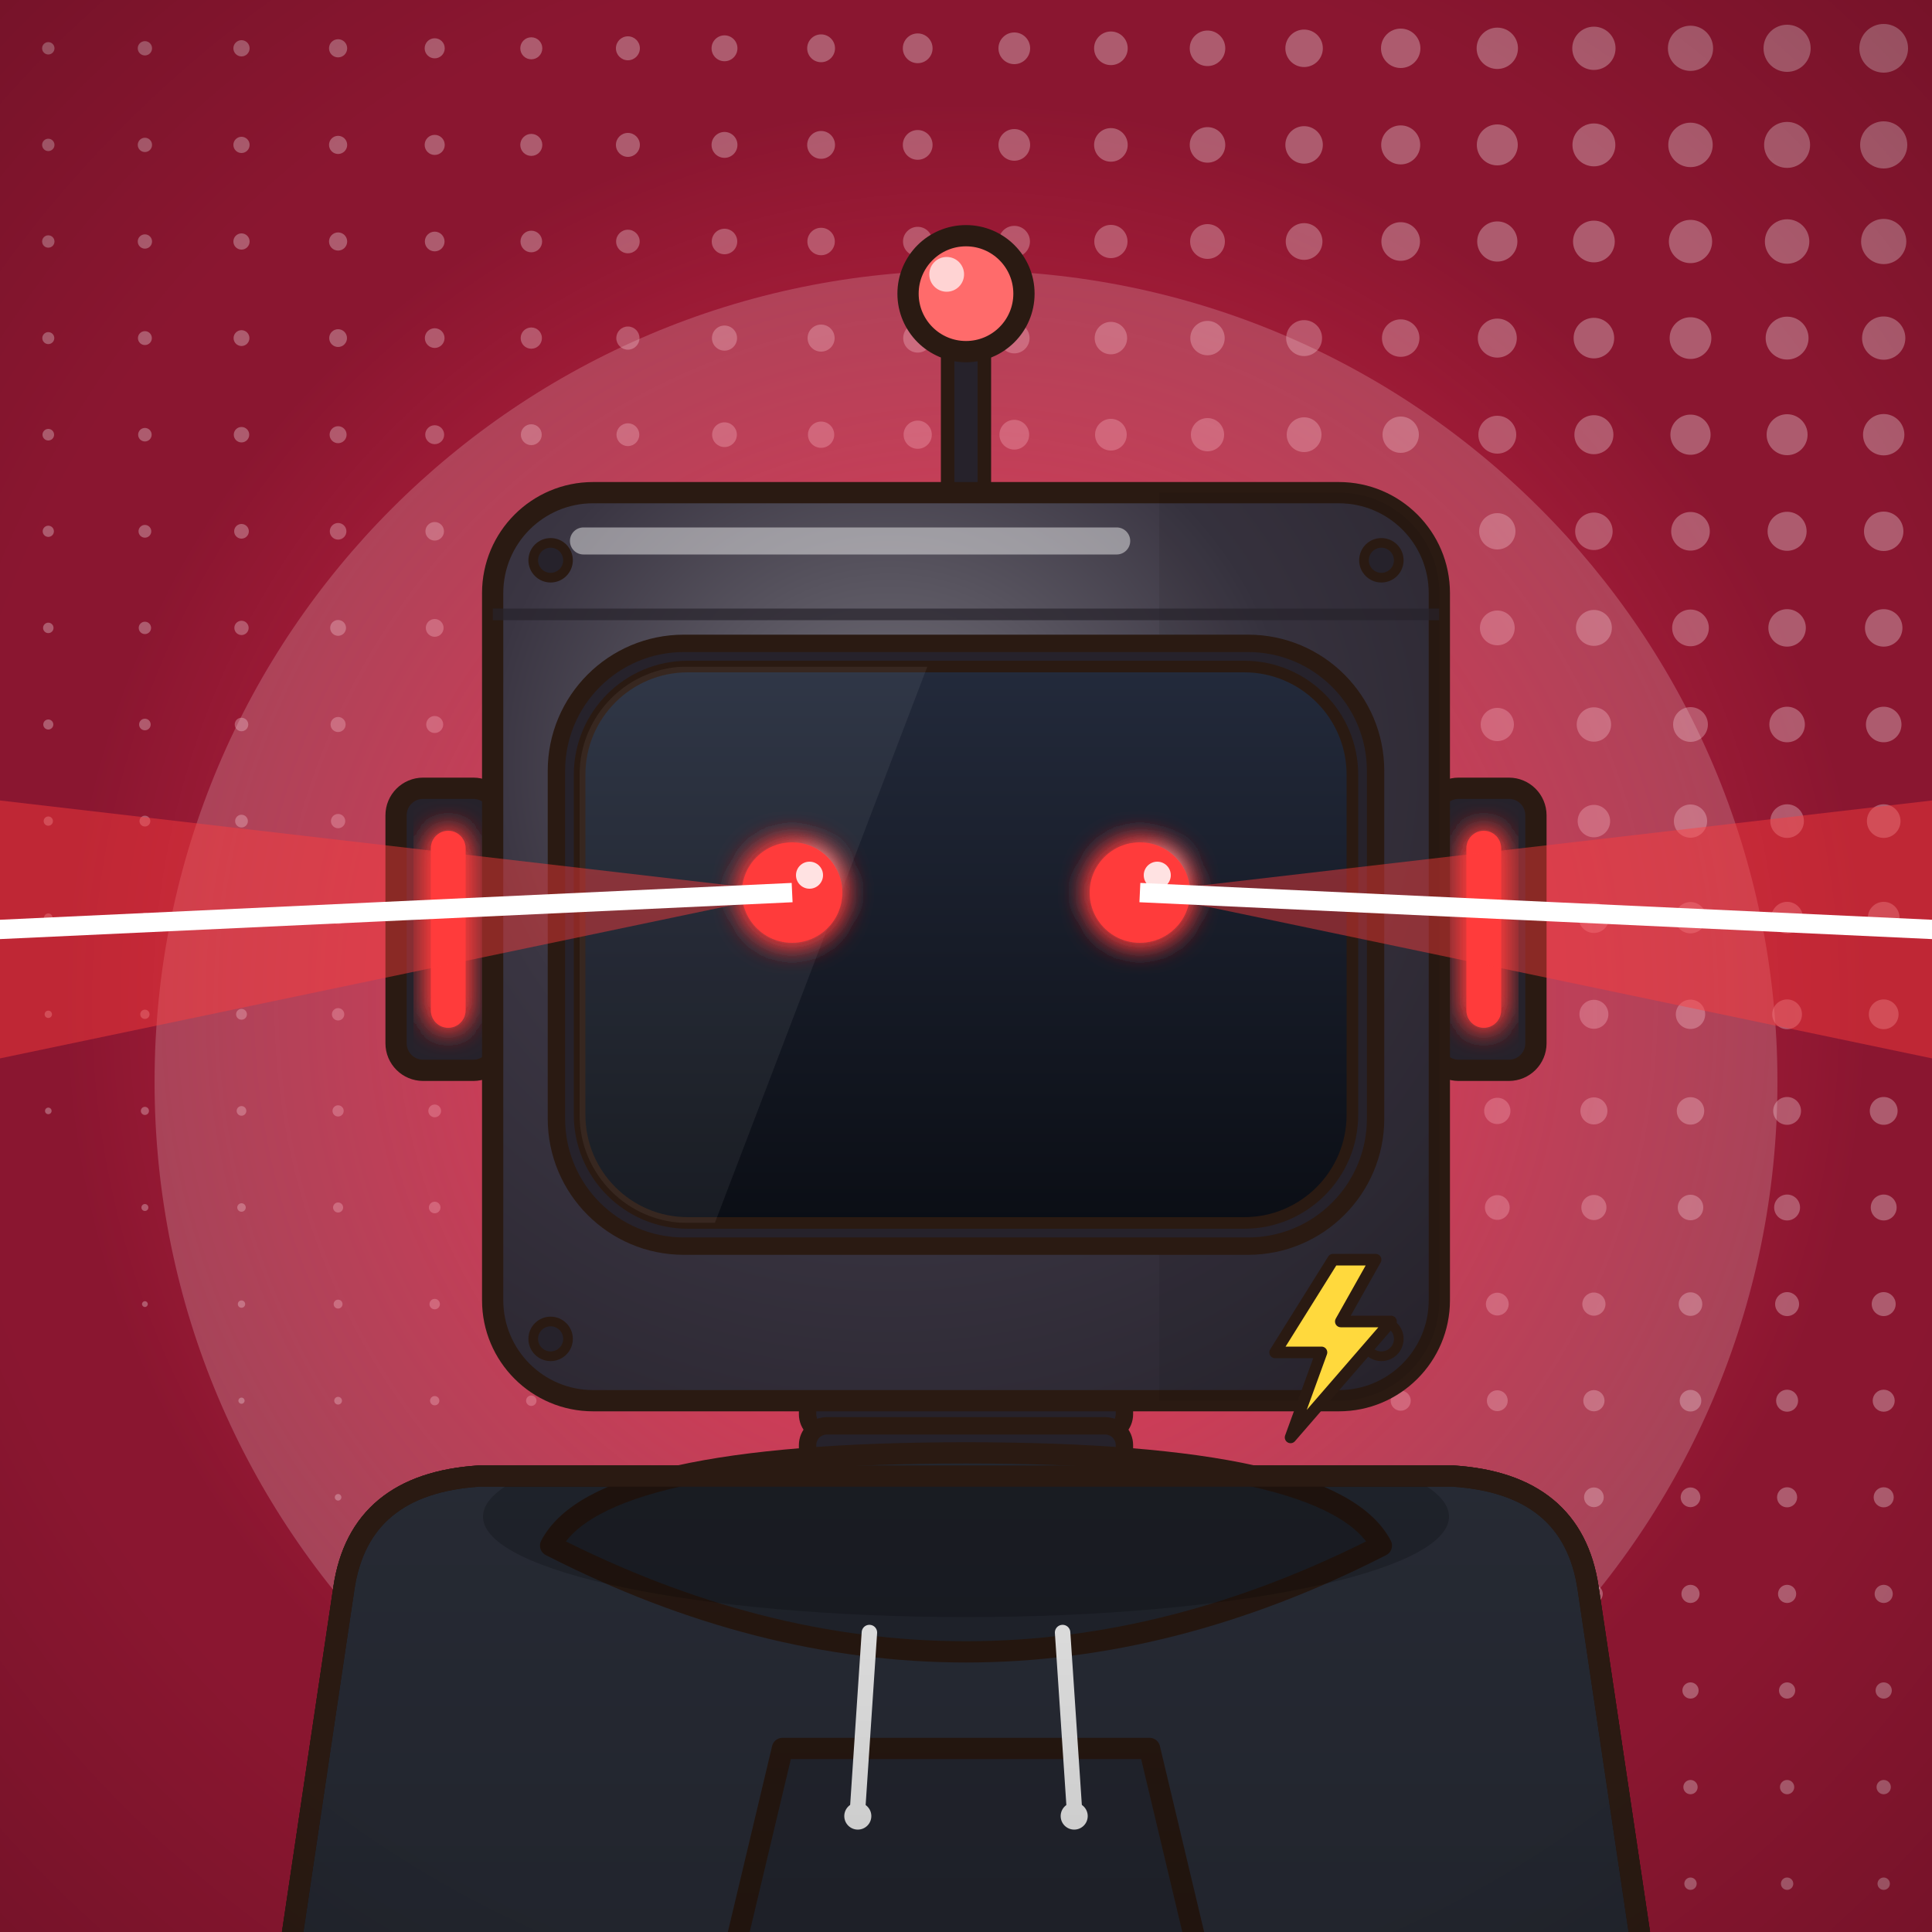
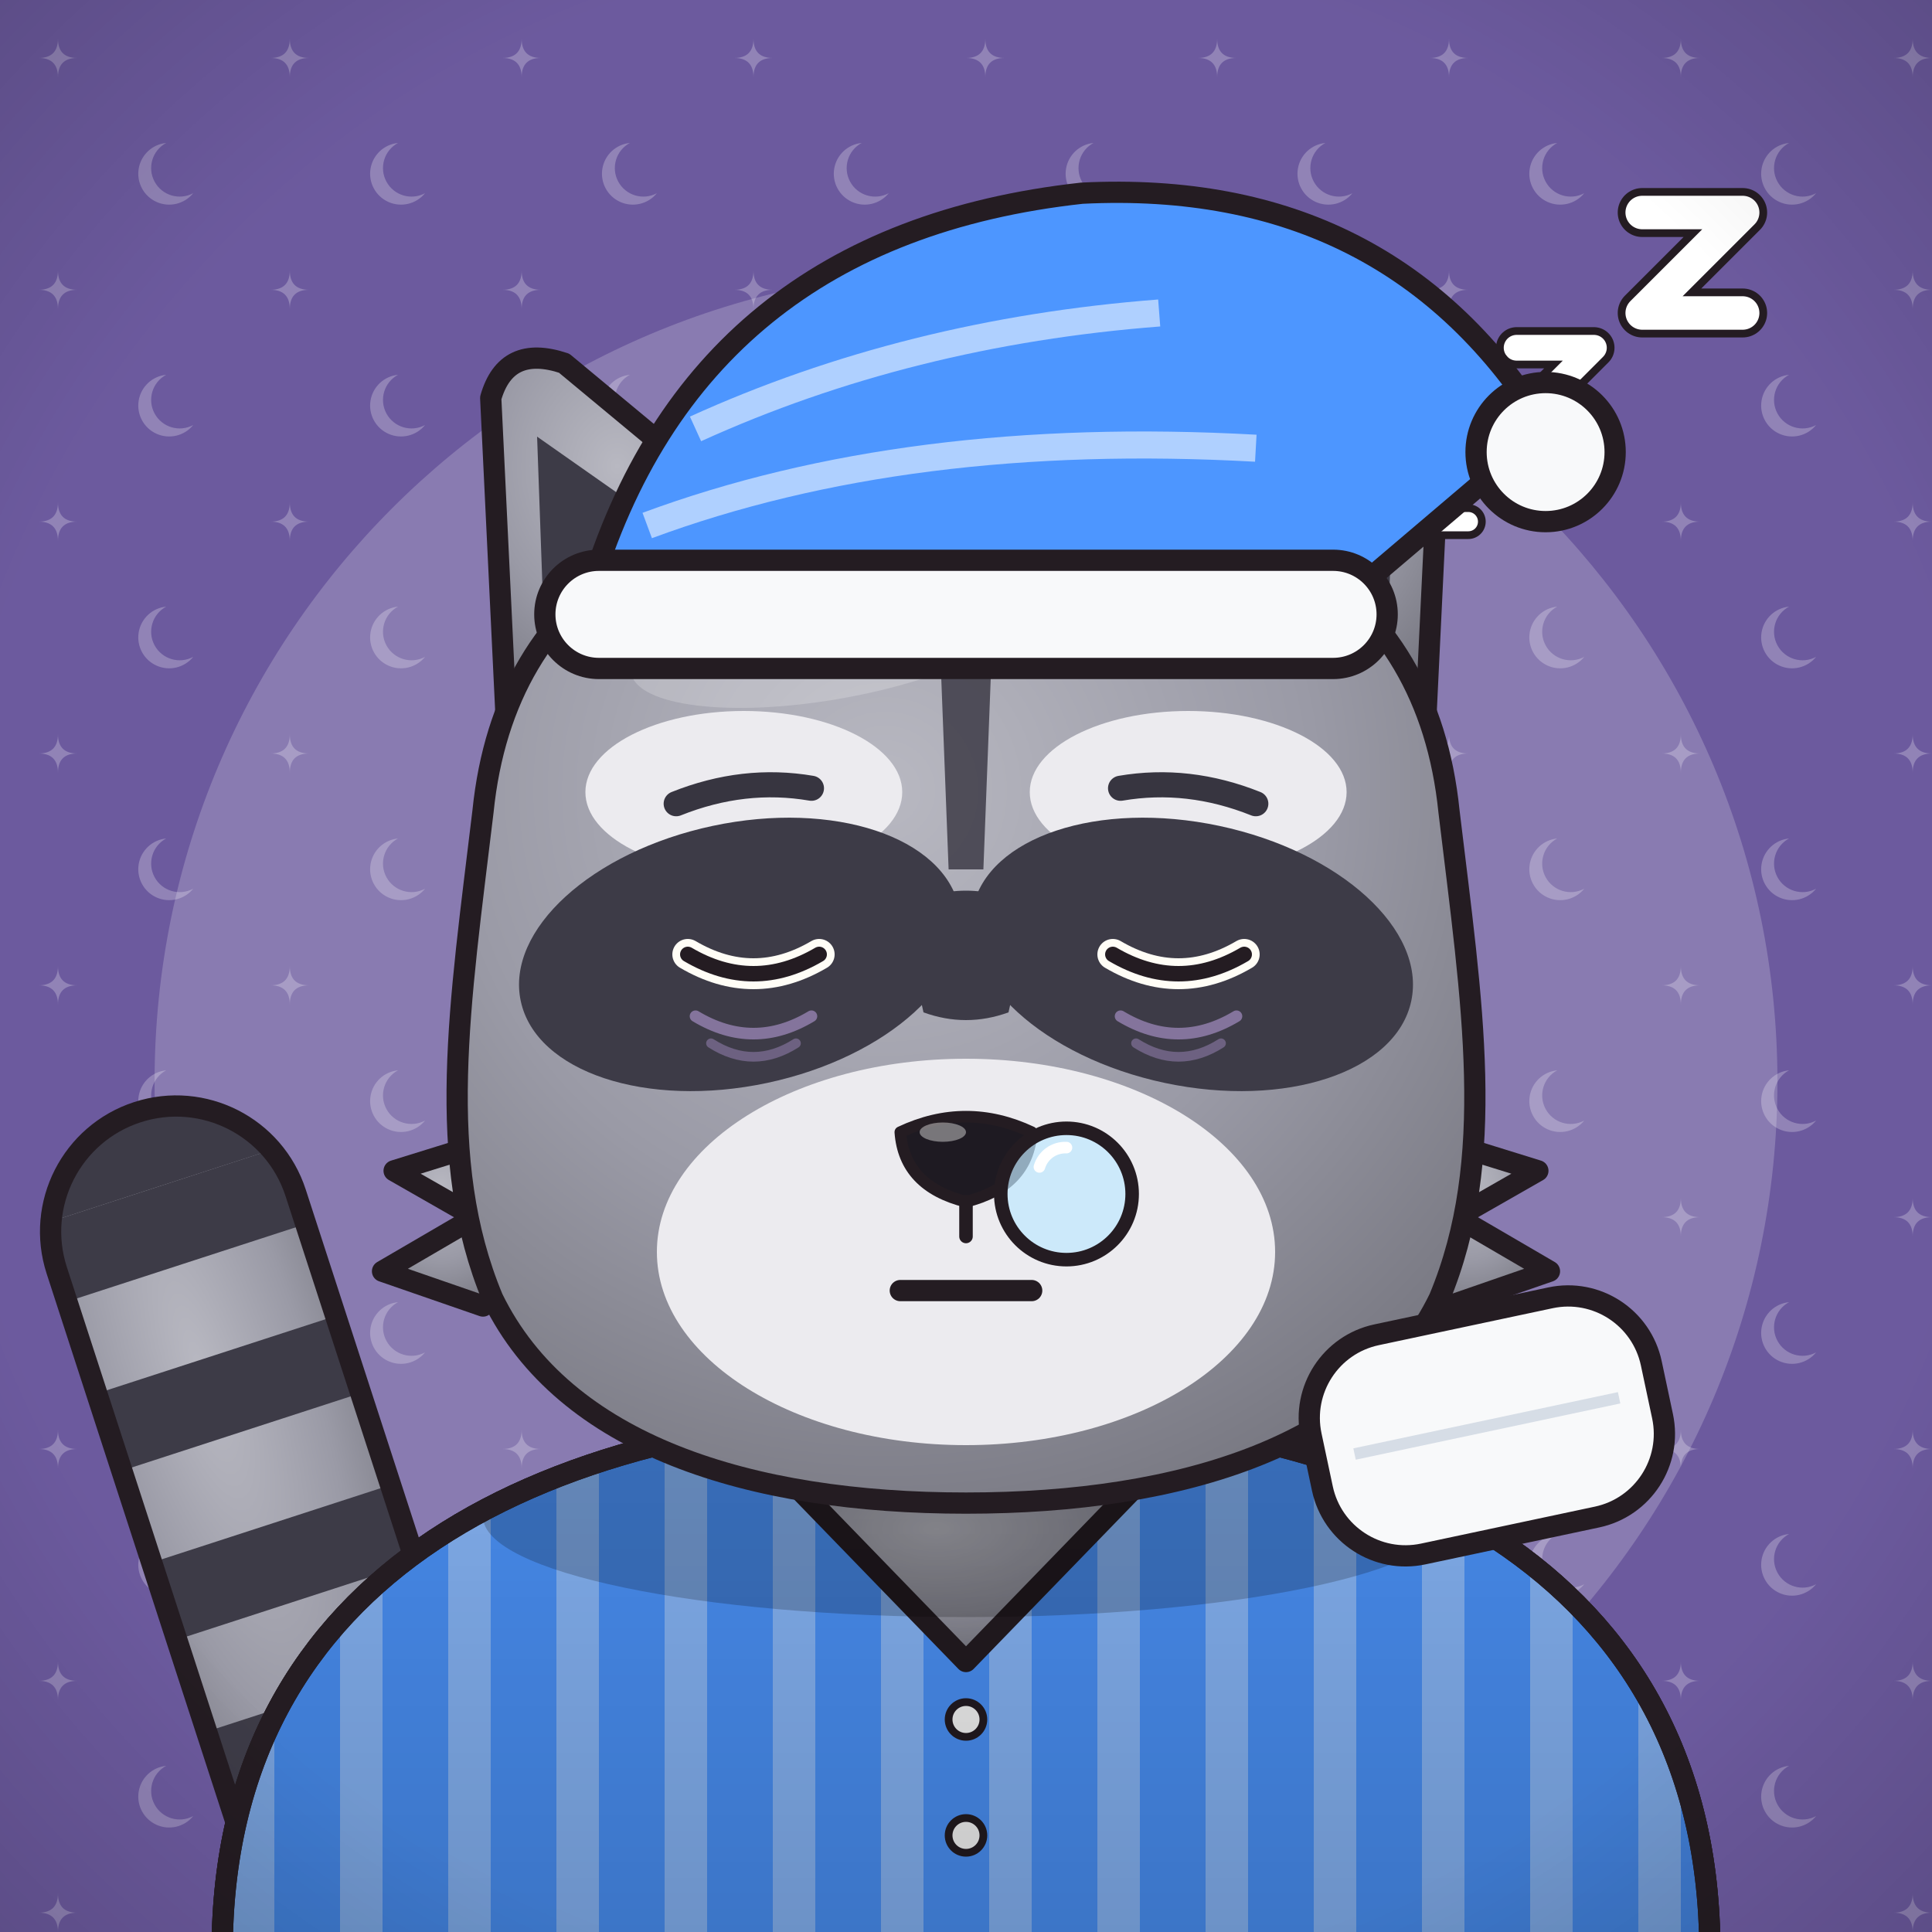
<svg xmlns="http://www.w3.org/2000/svg" viewBox="0 0 1000 1000" width="1000" height="1000">
  <defs>
    <clipPath id="bodyclip">
-       <path d="M150 1010 L178 822 Q186 768 248 764 L752 764 Q814 768 822 822 L850 1010 Z" />
+       <path d="M115 1010 C115 815 280 730 500 730 C720 730 885 815 885 1010 Z" />
    </clipPath>
    <radialGradient id="fs" cx=".42" cy=".3" r=".85">
-       <stop offset="0" stop-color="#75727b" />
-       <stop offset=".5" stop-color="#3a3542" />
-       <stop offset="1" stop-color="#2a2630" />
+       <stop offset="0" stop-color="#b8b8c1" />
+       <stop offset=".5" stop-color="#9a9aa6" />
+       <stop offset="1" stop-color="#6f6f78" />
    </radialGradient>
-     <filter id="led" x="-50%" y="-50%" width="200%" height="200%">
-       <feGaussianBlur stdDeviation="7" result="b" />
-       <feMerge>
-         <feMergeNode in="b" />
-         <feMergeNode in="b" />
-         <feMergeNode in="SourceGraphic" />
-       </feMerge>
-     </filter>
-     <linearGradient id="visor" x1="0" y1="0" x2="0" y2="1">
-       <stop offset="0" stop-color="#232a3b" />
-       <stop offset="1" stop-color="#0b0e15" />
-     </linearGradient>
-     <clipPath id="visorclip">
-       <rect x="300" y="345" width="400" height="288" rx="56" />
-     </clipPath>
-     <clipPath id="headclip">
-       <rect x="255" y="255" width="490" height="470" rx="52" />
-     </clipPath>
    <linearGradient id="bodyshade" x1="0" y1="0" x2="0" y2="1">
      <stop offset=".55" stop-color="#000" stop-opacity="0" />
      <stop offset="1" stop-color="#000" stop-opacity=".22" />
    </linearGradient>
+     <clipPath id="eye0">
+       <ellipse cx="390" cy="492" rx="37" ry="33" />
+     </clipPath>
+     <clipPath id="eye1">
+       <ellipse cx="610" cy="492" rx="37" ry="33" />
+     </clipPath>
+     <clipPath id="tailclip">
+       <rect x="105" y="560" width="130" height="460" rx="65" />
+     </clipPath>
+     <pattern id="pat" width="120" height="120" patternUnits="userSpaceOnUse">
+       <path d="M30 20 Q30 30 40 30 Q30 30 30 40 Q30 30 20 30 Q30 30 30 20 Z" fill="#fff" />
+       <path d="M86 74 a16 16 0 1 0 14 26 a12 12 0 1 1 -14 -26 Z" fill="#fff" />
+     </pattern>
    <radialGradient id="vig" r=".75">
      <stop offset=".7" stop-color="#000" stop-opacity="0" />
      <stop offset="1" stop-color="#000" stop-opacity=".18" />
    </radialGradient>
  </defs>
-   <rect width="1000" height="1000" fill="#8a1630" />
-   <circle cx="25" cy="25" r="3.2" fill="#fff" opacity=".3" />
-   <circle cx="75" cy="25" r="3.7" fill="#fff" opacity=".3" />
-   <circle cx="125" cy="25" r="4.2" fill="#fff" opacity=".3" />
-   <circle cx="175" cy="25" r="4.7" fill="#fff" opacity=".3" />
-   <circle cx="225" cy="25" r="5.2" fill="#fff" opacity=".3" />
-   <circle cx="275" cy="25" r="5.7" fill="#fff" opacity=".3" />
-   <circle cx="325" cy="25" r="6.2" fill="#fff" opacity=".3" />
-   <circle cx="375" cy="25" r="6.7" fill="#fff" opacity=".3" />
-   <circle cx="425" cy="25" r="7.2" fill="#fff" opacity=".3" />
-   <circle cx="475" cy="25" r="7.7" fill="#fff" opacity=".3" />
-   <circle cx="525" cy="25" r="8.2" fill="#fff" opacity=".3" />
-   <circle cx="575" cy="25" r="8.7" fill="#fff" opacity=".3" />
-   <circle cx="625" cy="25" r="9.2" fill="#fff" opacity=".3" />
-   <circle cx="675" cy="25" r="9.7" fill="#fff" opacity=".3" />
-   <circle cx="725" cy="25" r="10.2" fill="#fff" opacity=".3" />
-   <circle cx="775" cy="25" r="10.7" fill="#fff" opacity=".3" />
-   <circle cx="825" cy="25" r="11.2" fill="#fff" opacity=".3" />
-   <circle cx="875" cy="25" r="11.7" fill="#fff" opacity=".3" />
-   <circle cx="925" cy="25" r="12.2" fill="#fff" opacity=".3" />
-   <circle cx="975" cy="25" r="12.6" fill="#fff" opacity=".3" />
-   <circle cx="25" cy="75" r="3.2" fill="#fff" opacity=".3" />
-   <circle cx="75" cy="75" r="3.7" fill="#fff" opacity=".3" />
-   <circle cx="125" cy="75" r="4.2" fill="#fff" opacity=".3" />
-   <circle cx="175" cy="75" r="4.7" fill="#fff" opacity=".3" />
-   <circle cx="225" cy="75" r="5.2" fill="#fff" opacity=".3" />
-   <circle cx="275" cy="75" r="5.7" fill="#fff" opacity=".3" />
-   <circle cx="325" cy="75" r="6.2" fill="#fff" opacity=".3" />
-   <circle cx="375" cy="75" r="6.7" fill="#fff" opacity=".3" />
-   <circle cx="425" cy="75" r="7.2" fill="#fff" opacity=".3" />
-   <circle cx="475" cy="75" r="7.7" fill="#fff" opacity=".3" />
-   <circle cx="525" cy="75" r="8.2" fill="#fff" opacity=".3" />
-   <circle cx="575" cy="75" r="8.7" fill="#fff" opacity=".3" />
-   <circle cx="625" cy="75" r="9.2" fill="#fff" opacity=".3" />
-   <circle cx="675" cy="75" r="9.7" fill="#fff" opacity=".3" />
-   <circle cx="725" cy="75" r="10.1" fill="#fff" opacity=".3" />
-   <circle cx="775" cy="75" r="10.6" fill="#fff" opacity=".3" />
-   <circle cx="825" cy="75" r="11.1" fill="#fff" opacity=".3" />
-   <circle cx="875" cy="75" r="11.5" fill="#fff" opacity=".3" />
-   <circle cx="925" cy="75" r="11.9" fill="#fff" opacity=".3" />
-   <circle cx="975" cy="75" r="12.2" fill="#fff" opacity=".3" />
-   <circle cx="25" cy="125" r="3.2" fill="#fff" opacity=".3" />
-   <circle cx="75" cy="125" r="3.7" fill="#fff" opacity=".3" />
-   <circle cx="125" cy="125" r="4.2" fill="#fff" opacity=".3" />
-   <circle cx="175" cy="125" r="4.7" fill="#fff" opacity=".3" />
-   <circle cx="225" cy="125" r="5.1" fill="#fff" opacity=".3" />
-   <circle cx="275" cy="125" r="5.6" fill="#fff" opacity=".3" />
-   <circle cx="325" cy="125" r="6.1" fill="#fff" opacity=".3" />
-   <circle cx="375" cy="125" r="6.6" fill="#fff" opacity=".3" />
-   <circle cx="425" cy="125" r="7.1" fill="#fff" opacity=".3" />
-   <circle cx="475" cy="125" r="7.6" fill="#fff" opacity=".3" />
-   <circle cx="525" cy="125" r="8.1" fill="#fff" opacity=".3" />
-   <circle cx="575" cy="125" r="8.6" fill="#fff" opacity=".3" />
-   <circle cx="625" cy="125" r="9.0" fill="#fff" opacity=".3" />
-   <circle cx="675" cy="125" r="9.5" fill="#fff" opacity=".3" />
-   <circle cx="725" cy="125" r="10.0" fill="#fff" opacity=".3" />
-   <circle cx="775" cy="125" r="10.4" fill="#fff" opacity=".3" />
-   <circle cx="825" cy="125" r="10.8" fill="#fff" opacity=".3" />
-   <circle cx="875" cy="125" r="11.2" fill="#fff" opacity=".3" />
-   <circle cx="925" cy="125" r="11.5" fill="#fff" opacity=".3" />
-   <circle cx="975" cy="125" r="11.7" fill="#fff" opacity=".3" />
-   <circle cx="25" cy="175" r="3.1" fill="#fff" opacity=".3" />
-   <circle cx="75" cy="175" r="3.6" fill="#fff" opacity=".3" />
-   <circle cx="125" cy="175" r="4.1" fill="#fff" opacity=".3" />
-   <circle cx="175" cy="175" r="4.6" fill="#fff" opacity=".3" />
-   <circle cx="225" cy="175" r="5.1" fill="#fff" opacity=".3" />
-   <circle cx="275" cy="175" r="5.5" fill="#fff" opacity=".3" />
-   <circle cx="325" cy="175" r="6.0" fill="#fff" opacity=".3" />
-   <circle cx="375" cy="175" r="6.5" fill="#fff" opacity=".3" />
-   <circle cx="425" cy="175" r="7.0" fill="#fff" opacity=".3" />
-   <circle cx="475" cy="175" r="7.5" fill="#fff" opacity=".3" />
-   <circle cx="525" cy="175" r="7.9" fill="#fff" opacity=".3" />
-   <circle cx="575" cy="175" r="8.4" fill="#fff" opacity=".3" />
-   <circle cx="625" cy="175" r="8.9" fill="#fff" opacity=".3" />
-   <circle cx="675" cy="175" r="9.3" fill="#fff" opacity=".3" />
-   <circle cx="725" cy="175" r="9.7" fill="#fff" opacity=".3" />
-   <circle cx="775" cy="175" r="10.1" fill="#fff" opacity=".3" />
-   <circle cx="825" cy="175" r="10.5" fill="#fff" opacity=".3" />
-   <circle cx="875" cy="175" r="10.8" fill="#fff" opacity=".3" />
-   <circle cx="925" cy="175" r="11.1" fill="#fff" opacity=".3" />
-   <circle cx="975" cy="175" r="11.2" fill="#fff" opacity=".3" />
-   <circle cx="25" cy="225" r="3.0" fill="#fff" opacity=".3" />
-   <circle cx="75" cy="225" r="3.5" fill="#fff" opacity=".3" />
-   <circle cx="125" cy="225" r="4.0" fill="#fff" opacity=".3" />
-   <circle cx="175" cy="225" r="4.4" fill="#fff" opacity=".3" />
-   <circle cx="225" cy="225" r="4.9" fill="#fff" opacity=".3" />
-   <circle cx="275" cy="225" r="5.4" fill="#fff" opacity=".3" />
-   <circle cx="325" cy="225" r="5.9" fill="#fff" opacity=".3" />
-   <circle cx="375" cy="225" r="6.4" fill="#fff" opacity=".3" />
-   <circle cx="425" cy="225" r="6.8" fill="#fff" opacity=".3" />
-   <circle cx="475" cy="225" r="7.3" fill="#fff" opacity=".3" />
-   <circle cx="525" cy="225" r="7.7" fill="#fff" opacity=".3" />
-   <circle cx="575" cy="225" r="8.2" fill="#fff" opacity=".3" />
-   <circle cx="625" cy="225" r="8.6" fill="#fff" opacity=".3" />
-   <circle cx="675" cy="225" r="9.0" fill="#fff" opacity=".3" />
-   <circle cx="725" cy="225" r="9.4" fill="#fff" opacity=".3" />
-   <circle cx="775" cy="225" r="9.8" fill="#fff" opacity=".3" />
-   <circle cx="825" cy="225" r="10.1" fill="#fff" opacity=".3" />
-   <circle cx="875" cy="225" r="10.4" fill="#fff" opacity=".3" />
-   <circle cx="925" cy="225" r="10.6" fill="#fff" opacity=".3" />
-   <circle cx="975" cy="225" r="10.7" fill="#fff" opacity=".3" />
-   <circle cx="25" cy="275" r="2.9" fill="#fff" opacity=".3" />
-   <circle cx="75" cy="275" r="3.3" fill="#fff" opacity=".3" />
-   <circle cx="125" cy="275" r="3.8" fill="#fff" opacity=".3" />
-   <circle cx="175" cy="275" r="4.3" fill="#fff" opacity=".3" />
-   <circle cx="225" cy="275" r="4.8" fill="#fff" opacity=".3" />
-   <circle cx="275" cy="275" r="5.2" fill="#fff" opacity=".3" />
-   <circle cx="325" cy="275" r="5.7" fill="#fff" opacity=".3" />
-   <circle cx="375" cy="275" r="6.2" fill="#fff" opacity=".3" />
-   <circle cx="425" cy="275" r="6.6" fill="#fff" opacity=".3" />
-   <circle cx="475" cy="275" r="7.1" fill="#fff" opacity=".3" />
-   <circle cx="525" cy="275" r="7.5" fill="#fff" opacity=".3" />
-   <circle cx="575" cy="275" r="7.9" fill="#fff" opacity=".3" />
-   <circle cx="625" cy="275" r="8.3" fill="#fff" opacity=".3" />
-   <circle cx="675" cy="275" r="8.7" fill="#fff" opacity=".3" />
-   <circle cx="725" cy="275" r="9.1" fill="#fff" opacity=".3" />
-   <circle cx="775" cy="275" r="9.4" fill="#fff" opacity=".3" />
-   <circle cx="825" cy="275" r="9.7" fill="#fff" opacity=".3" />
-   <circle cx="875" cy="275" r="10.0" fill="#fff" opacity=".3" />
-   <circle cx="925" cy="275" r="10.1" fill="#fff" opacity=".3" />
-   <circle cx="975" cy="275" r="10.2" fill="#fff" opacity=".3" />
-   <circle cx="25" cy="325" r="2.7" fill="#fff" opacity=".3" />
-   <circle cx="75" cy="325" r="3.2" fill="#fff" opacity=".3" />
-   <circle cx="125" cy="325" r="3.7" fill="#fff" opacity=".3" />
-   <circle cx="175" cy="325" r="4.1" fill="#fff" opacity=".3" />
-   <circle cx="225" cy="325" r="4.6" fill="#fff" opacity=".3" />
-   <circle cx="275" cy="325" r="5.1" fill="#fff" opacity=".3" />
-   <circle cx="325" cy="325" r="5.5" fill="#fff" opacity=".3" />
-   <circle cx="375" cy="325" r="6.0" fill="#fff" opacity=".3" />
-   <circle cx="425" cy="325" r="6.4" fill="#fff" opacity=".3" />
-   <circle cx="475" cy="325" r="6.8" fill="#fff" opacity=".3" />
-   <circle cx="525" cy="325" r="7.2" fill="#fff" opacity=".3" />
-   <circle cx="575" cy="325" r="7.6" fill="#fff" opacity=".3" />
-   <circle cx="625" cy="325" r="8.0" fill="#fff" opacity=".3" />
-   <circle cx="675" cy="325" r="8.4" fill="#fff" opacity=".3" />
-   <circle cx="725" cy="325" r="8.7" fill="#fff" opacity=".3" />
-   <circle cx="775" cy="325" r="9.0" fill="#fff" opacity=".3" />
-   <circle cx="825" cy="325" r="9.3" fill="#fff" opacity=".3" />
-   <circle cx="875" cy="325" r="9.5" fill="#fff" opacity=".3" />
-   <circle cx="925" cy="325" r="9.7" fill="#fff" opacity=".3" />
-   <circle cx="975" cy="325" r="9.7" fill="#fff" opacity=".3" />
-   <circle cx="25" cy="375" r="2.6" fill="#fff" opacity=".3" />
-   <circle cx="75" cy="375" r="3.0" fill="#fff" opacity=".3" />
-   <circle cx="125" cy="375" r="3.5" fill="#fff" opacity=".3" />
-   <circle cx="175" cy="375" r="3.9" fill="#fff" opacity=".3" />
-   <circle cx="225" cy="375" r="4.4" fill="#fff" opacity=".3" />
-   <circle cx="275" cy="375" r="4.8" fill="#fff" opacity=".3" />
-   <circle cx="325" cy="375" r="5.3" fill="#fff" opacity=".3" />
-   <circle cx="375" cy="375" r="5.7" fill="#fff" opacity=".3" />
-   <circle cx="425" cy="375" r="6.1" fill="#fff" opacity=".3" />
-   <circle cx="475" cy="375" r="6.5" fill="#fff" opacity=".3" />
-   <circle cx="525" cy="375" r="6.9" fill="#fff" opacity=".3" />
-   <circle cx="575" cy="375" r="7.3" fill="#fff" opacity=".3" />
-   <circle cx="625" cy="375" r="7.7" fill="#fff" opacity=".3" />
-   <circle cx="675" cy="375" r="8.0" fill="#fff" opacity=".3" />
-   <circle cx="725" cy="375" r="8.3" fill="#fff" opacity=".3" />
-   <circle cx="775" cy="375" r="8.6" fill="#fff" opacity=".3" />
-   <circle cx="825" cy="375" r="8.9" fill="#fff" opacity=".3" />
-   <circle cx="875" cy="375" r="9.0" fill="#fff" opacity=".3" />
-   <circle cx="925" cy="375" r="9.2" fill="#fff" opacity=".3" />
-   <circle cx="975" cy="375" r="9.2" fill="#fff" opacity=".3" />
-   <circle cx="25" cy="425" r="2.4" fill="#fff" opacity=".3" />
-   <circle cx="75" cy="425" r="2.8" fill="#fff" opacity=".3" />
-   <circle cx="125" cy="425" r="3.3" fill="#fff" opacity=".3" />
-   <circle cx="175" cy="425" r="3.7" fill="#fff" opacity=".3" />
-   <circle cx="225" cy="425" r="4.2" fill="#fff" opacity=".3" />
-   <circle cx="275" cy="425" r="4.6" fill="#fff" opacity=".3" />
-   <circle cx="325" cy="425" r="5.0" fill="#fff" opacity=".3" />
-   <circle cx="375" cy="425" r="5.4" fill="#fff" opacity=".3" />
-   <circle cx="425" cy="425" r="5.8" fill="#fff" opacity=".3" />
-   <circle cx="475" cy="425" r="6.2" fill="#fff" opacity=".3" />
-   <circle cx="525" cy="425" r="6.6" fill="#fff" opacity=".3" />
-   <circle cx="575" cy="425" r="7.0" fill="#fff" opacity=".3" />
-   <circle cx="625" cy="425" r="7.3" fill="#fff" opacity=".3" />
-   <circle cx="675" cy="425" r="7.6" fill="#fff" opacity=".3" />
-   <circle cx="725" cy="425" r="7.9" fill="#fff" opacity=".3" />
-   <circle cx="775" cy="425" r="8.2" fill="#fff" opacity=".3" />
-   <circle cx="825" cy="425" r="8.4" fill="#fff" opacity=".3" />
-   <circle cx="875" cy="425" r="8.6" fill="#fff" opacity=".3" />
-   <circle cx="925" cy="425" r="8.7" fill="#fff" opacity=".3" />
-   <circle cx="975" cy="425" r="8.7" fill="#fff" opacity=".3" />
-   <circle cx="25" cy="475" r="2.2" fill="#fff" opacity=".3" />
-   <circle cx="75" cy="475" r="2.6" fill="#fff" opacity=".3" />
-   <circle cx="125" cy="475" r="3.0" fill="#fff" opacity=".3" />
-   <circle cx="175" cy="475" r="3.5" fill="#fff" opacity=".3" />
-   <circle cx="225" cy="475" r="3.9" fill="#fff" opacity=".3" />
-   <circle cx="275" cy="475" r="4.3" fill="#fff" opacity=".3" />
-   <circle cx="325" cy="475" r="4.7" fill="#fff" opacity=".3" />
-   <circle cx="375" cy="475" r="5.1" fill="#fff" opacity=".3" />
-   <circle cx="425" cy="475" r="5.5" fill="#fff" opacity=".3" />
-   <circle cx="475" cy="475" r="5.9" fill="#fff" opacity=".3" />
-   <circle cx="525" cy="475" r="6.3" fill="#fff" opacity=".3" />
-   <circle cx="575" cy="475" r="6.6" fill="#fff" opacity=".3" />
-   <circle cx="625" cy="475" r="6.9" fill="#fff" opacity=".3" />
-   <circle cx="675" cy="475" r="7.2" fill="#fff" opacity=".3" />
-   <circle cx="725" cy="475" r="7.5" fill="#fff" opacity=".3" />
-   <circle cx="775" cy="475" r="7.7" fill="#fff" opacity=".3" />
-   <circle cx="825" cy="475" r="7.9" fill="#fff" opacity=".3" />
-   <circle cx="875" cy="475" r="8.1" fill="#fff" opacity=".3" />
-   <circle cx="925" cy="475" r="8.2" fill="#fff" opacity=".3" />
-   <circle cx="975" cy="475" r="8.2" fill="#fff" opacity=".3" />
-   <circle cx="25" cy="525" r="1.9" fill="#fff" opacity=".3" />
-   <circle cx="75" cy="525" r="2.4" fill="#fff" opacity=".3" />
-   <circle cx="125" cy="525" r="2.8" fill="#fff" opacity=".3" />
-   <circle cx="175" cy="525" r="3.2" fill="#fff" opacity=".3" />
-   <circle cx="225" cy="525" r="3.6" fill="#fff" opacity=".3" />
-   <circle cx="275" cy="525" r="4.0" fill="#fff" opacity=".3" />
-   <circle cx="325" cy="525" r="4.4" fill="#fff" opacity=".3" />
-   <circle cx="375" cy="525" r="4.8" fill="#fff" opacity=".3" />
-   <circle cx="425" cy="525" r="5.2" fill="#fff" opacity=".3" />
-   <circle cx="475" cy="525" r="5.6" fill="#fff" opacity=".3" />
-   <circle cx="525" cy="525" r="5.9" fill="#fff" opacity=".3" />
-   <circle cx="575" cy="525" r="6.2" fill="#fff" opacity=".3" />
-   <circle cx="625" cy="525" r="6.5" fill="#fff" opacity=".3" />
-   <circle cx="675" cy="525" r="6.8" fill="#fff" opacity=".3" />
-   <circle cx="725" cy="525" r="7.1" fill="#fff" opacity=".3" />
-   <circle cx="775" cy="525" r="7.3" fill="#fff" opacity=".3" />
-   <circle cx="825" cy="525" r="7.5" fill="#fff" opacity=".3" />
-   <circle cx="875" cy="525" r="7.6" fill="#fff" opacity=".3" />
-   <circle cx="925" cy="525" r="7.7" fill="#fff" opacity=".3" />
-   <circle cx="975" cy="525" r="7.7" fill="#fff" opacity=".3" />
-   <circle cx="25" cy="575" r="1.7" fill="#fff" opacity=".3" />
-   <circle cx="75" cy="575" r="2.1" fill="#fff" opacity=".3" />
-   <circle cx="125" cy="575" r="2.5" fill="#fff" opacity=".3" />
-   <circle cx="175" cy="575" r="2.9" fill="#fff" opacity=".3" />
-   <circle cx="225" cy="575" r="3.3" fill="#fff" opacity=".3" />
-   <circle cx="275" cy="575" r="3.7" fill="#fff" opacity=".3" />
-   <circle cx="325" cy="575" r="4.1" fill="#fff" opacity=".3" />
-   <circle cx="375" cy="575" r="4.5" fill="#fff" opacity=".3" />
-   <circle cx="425" cy="575" r="4.9" fill="#fff" opacity=".3" />
-   <circle cx="475" cy="575" r="5.2" fill="#fff" opacity=".3" />
-   <circle cx="525" cy="575" r="5.5" fill="#fff" opacity=".3" />
-   <circle cx="575" cy="575" r="5.8" fill="#fff" opacity=".3" />
-   <circle cx="625" cy="575" r="6.1" fill="#fff" opacity=".3" />
-   <circle cx="675" cy="575" r="6.4" fill="#fff" opacity=".3" />
-   <circle cx="725" cy="575" r="6.6" fill="#fff" opacity=".3" />
-   <circle cx="775" cy="575" r="6.8" fill="#fff" opacity=".3" />
-   <circle cx="825" cy="575" r="7.0" fill="#fff" opacity=".3" />
-   <circle cx="875" cy="575" r="7.1" fill="#fff" opacity=".3" />
-   <circle cx="925" cy="575" r="7.2" fill="#fff" opacity=".3" />
-   <circle cx="975" cy="575" r="7.2" fill="#fff" opacity=".3" />
-   <circle cx="75" cy="625" r="1.8" fill="#fff" opacity=".3" />
-   <circle cx="125" cy="625" r="2.2" fill="#fff" opacity=".3" />
-   <circle cx="175" cy="625" r="2.6" fill="#fff" opacity=".3" />
-   <circle cx="225" cy="625" r="3.0" fill="#fff" opacity=".3" />
-   <circle cx="275" cy="625" r="3.4" fill="#fff" opacity=".3" />
-   <circle cx="325" cy="625" r="3.8" fill="#fff" opacity=".3" />
-   <circle cx="375" cy="625" r="4.2" fill="#fff" opacity=".3" />
-   <circle cx="425" cy="625" r="4.5" fill="#fff" opacity=".3" />
-   <circle cx="475" cy="625" r="4.8" fill="#fff" opacity=".3" />
-   <circle cx="525" cy="625" r="5.1" fill="#fff" opacity=".3" />
-   <circle cx="575" cy="625" r="5.4" fill="#fff" opacity=".3" />
-   <circle cx="625" cy="625" r="5.7" fill="#fff" opacity=".3" />
-   <circle cx="675" cy="625" r="6.0" fill="#fff" opacity=".3" />
-   <circle cx="725" cy="625" r="6.2" fill="#fff" opacity=".3" />
-   <circle cx="775" cy="625" r="6.4" fill="#fff" opacity=".3" />
-   <circle cx="825" cy="625" r="6.5" fill="#fff" opacity=".3" />
-   <circle cx="875" cy="625" r="6.6" fill="#fff" opacity=".3" />
-   <circle cx="925" cy="625" r="6.7" fill="#fff" opacity=".3" />
-   <circle cx="975" cy="625" r="6.7" fill="#fff" opacity=".3" />
-   <circle cx="75" cy="675" r="1.5" fill="#fff" opacity=".3" />
-   <circle cx="125" cy="675" r="1.9" fill="#fff" opacity=".3" />
-   <circle cx="175" cy="675" r="2.3" fill="#fff" opacity=".3" />
-   <circle cx="225" cy="675" r="2.7" fill="#fff" opacity=".3" />
-   <circle cx="275" cy="675" r="3.1" fill="#fff" opacity=".3" />
-   <circle cx="325" cy="675" r="3.5" fill="#fff" opacity=".3" />
-   <circle cx="375" cy="675" r="3.8" fill="#fff" opacity=".3" />
-   <circle cx="425" cy="675" r="4.1" fill="#fff" opacity=".3" />
-   <circle cx="475" cy="675" r="4.4" fill="#fff" opacity=".3" />
-   <circle cx="525" cy="675" r="4.7" fill="#fff" opacity=".3" />
-   <circle cx="575" cy="675" r="5.0" fill="#fff" opacity=".3" />
-   <circle cx="625" cy="675" r="5.3" fill="#fff" opacity=".3" />
-   <circle cx="675" cy="675" r="5.5" fill="#fff" opacity=".3" />
-   <circle cx="725" cy="675" r="5.7" fill="#fff" opacity=".3" />
-   <circle cx="775" cy="675" r="5.9" fill="#fff" opacity=".3" />
-   <circle cx="825" cy="675" r="6.0" fill="#fff" opacity=".3" />
-   <circle cx="875" cy="675" r="6.1" fill="#fff" opacity=".3" />
-   <circle cx="925" cy="675" r="6.2" fill="#fff" opacity=".3" />
-   <circle cx="975" cy="675" r="6.2" fill="#fff" opacity=".3" />
-   <circle cx="125" cy="725" r="1.6" fill="#fff" opacity=".3" />
-   <circle cx="175" cy="725" r="2.0" fill="#fff" opacity=".3" />
-   <circle cx="225" cy="725" r="2.4" fill="#fff" opacity=".3" />
-   <circle cx="275" cy="725" r="2.7" fill="#fff" opacity=".3" />
-   <circle cx="325" cy="725" r="3.1" fill="#fff" opacity=".3" />
-   <circle cx="375" cy="725" r="3.4" fill="#fff" opacity=".3" />
-   <circle cx="425" cy="725" r="3.7" fill="#fff" opacity=".3" />
-   <circle cx="475" cy="725" r="4.0" fill="#fff" opacity=".3" />
-   <circle cx="525" cy="725" r="4.3" fill="#fff" opacity=".3" />
-   <circle cx="575" cy="725" r="4.6" fill="#fff" opacity=".3" />
-   <circle cx="625" cy="725" r="4.8" fill="#fff" opacity=".3" />
-   <circle cx="675" cy="725" r="5.1" fill="#fff" opacity=".3" />
-   <circle cx="725" cy="725" r="5.2" fill="#fff" opacity=".3" />
-   <circle cx="775" cy="725" r="5.4" fill="#fff" opacity=".3" />
-   <circle cx="825" cy="725" r="5.5" fill="#fff" opacity=".3" />
-   <circle cx="875" cy="725" r="5.6" fill="#fff" opacity=".3" />
-   <circle cx="925" cy="725" r="5.7" fill="#fff" opacity=".3" />
-   <circle cx="975" cy="725" r="5.7" fill="#fff" opacity=".3" />
-   <circle cx="175" cy="775" r="1.7" fill="#fff" opacity=".3" />
-   <circle cx="225" cy="775" r="2.0" fill="#fff" opacity=".3" />
-   <circle cx="275" cy="775" r="2.4" fill="#fff" opacity=".3" />
-   <circle cx="325" cy="775" r="2.7" fill="#fff" opacity=".3" />
-   <circle cx="375" cy="775" r="3.0" fill="#fff" opacity=".3" />
-   <circle cx="425" cy="775" r="3.3" fill="#fff" opacity=".3" />
-   <circle cx="475" cy="775" r="3.6" fill="#fff" opacity=".3" />
-   <circle cx="525" cy="775" r="3.9" fill="#fff" opacity=".3" />
-   <circle cx="575" cy="775" r="4.2" fill="#fff" opacity=".3" />
-   <circle cx="625" cy="775" r="4.4" fill="#fff" opacity=".3" />
-   <circle cx="675" cy="775" r="4.6" fill="#fff" opacity=".3" />
-   <circle cx="725" cy="775" r="4.8" fill="#fff" opacity=".3" />
-   <circle cx="775" cy="775" r="4.9" fill="#fff" opacity=".3" />
-   <circle cx="825" cy="775" r="5.1" fill="#fff" opacity=".3" />
-   <circle cx="875" cy="775" r="5.1" fill="#fff" opacity=".3" />
-   <circle cx="925" cy="775" r="5.2" fill="#fff" opacity=".3" />
-   <circle cx="975" cy="775" r="5.2" fill="#fff" opacity=".3" />
-   <circle cx="225" cy="825" r="1.7" fill="#fff" opacity=".3" />
-   <circle cx="275" cy="825" r="2.0" fill="#fff" opacity=".3" />
-   <circle cx="325" cy="825" r="2.3" fill="#fff" opacity=".3" />
-   <circle cx="375" cy="825" r="2.6" fill="#fff" opacity=".3" />
-   <circle cx="425" cy="825" r="2.9" fill="#fff" opacity=".3" />
-   <circle cx="475" cy="825" r="3.2" fill="#fff" opacity=".3" />
-   <circle cx="525" cy="825" r="3.5" fill="#fff" opacity=".3" />
-   <circle cx="575" cy="825" r="3.7" fill="#fff" opacity=".3" />
-   <circle cx="625" cy="825" r="3.9" fill="#fff" opacity=".3" />
-   <circle cx="675" cy="825" r="4.1" fill="#fff" opacity=".3" />
-   <circle cx="725" cy="825" r="4.3" fill="#fff" opacity=".3" />
-   <circle cx="775" cy="825" r="4.4" fill="#fff" opacity=".3" />
-   <circle cx="825" cy="825" r="4.6" fill="#fff" opacity=".3" />
-   <circle cx="875" cy="825" r="4.7" fill="#fff" opacity=".3" />
-   <circle cx="925" cy="825" r="4.7" fill="#fff" opacity=".3" />
-   <circle cx="975" cy="825" r="4.7" fill="#fff" opacity=".3" />
-   <circle cx="275" cy="875" r="1.6" fill="#fff" opacity=".3" />
-   <circle cx="325" cy="875" r="1.9" fill="#fff" opacity=".3" />
-   <circle cx="375" cy="875" r="2.2" fill="#fff" opacity=".3" />
-   <circle cx="425" cy="875" r="2.5" fill="#fff" opacity=".3" />
-   <circle cx="475" cy="875" r="2.8" fill="#fff" opacity=".3" />
-   <circle cx="525" cy="875" r="3.0" fill="#fff" opacity=".3" />
-   <circle cx="575" cy="875" r="3.3" fill="#fff" opacity=".3" />
-   <circle cx="625" cy="875" r="3.5" fill="#fff" opacity=".3" />
-   <circle cx="675" cy="875" r="3.7" fill="#fff" opacity=".3" />
-   <circle cx="725" cy="875" r="3.8" fill="#fff" opacity=".3" />
-   <circle cx="775" cy="875" r="4.0" fill="#fff" opacity=".3" />
-   <circle cx="825" cy="875" r="4.1" fill="#fff" opacity=".3" />
-   <circle cx="875" cy="875" r="4.2" fill="#fff" opacity=".3" />
-   <circle cx="925" cy="875" r="4.2" fill="#fff" opacity=".3" />
-   <circle cx="975" cy="875" r="4.2" fill="#fff" opacity=".3" />
-   <circle cx="325" cy="925" r="1.5" fill="#fff" opacity=".3" />
-   <circle cx="375" cy="925" r="1.8" fill="#fff" opacity=".3" />
-   <circle cx="425" cy="925" r="2.1" fill="#fff" opacity=".3" />
-   <circle cx="475" cy="925" r="2.4" fill="#fff" opacity=".3" />
-   <circle cx="525" cy="925" r="2.6" fill="#fff" opacity=".3" />
-   <circle cx="575" cy="925" r="2.8" fill="#fff" opacity=".3" />
-   <circle cx="625" cy="925" r="3.0" fill="#fff" opacity=".3" />
-   <circle cx="675" cy="925" r="3.2" fill="#fff" opacity=".3" />
-   <circle cx="725" cy="925" r="3.3" fill="#fff" opacity=".3" />
-   <circle cx="775" cy="925" r="3.5" fill="#fff" opacity=".3" />
-   <circle cx="825" cy="925" r="3.6" fill="#fff" opacity=".3" />
-   <circle cx="875" cy="925" r="3.7" fill="#fff" opacity=".3" />
-   <circle cx="925" cy="925" r="3.7" fill="#fff" opacity=".3" />
-   <circle cx="975" cy="925" r="3.7" fill="#fff" opacity=".3" />
-   <circle cx="425" cy="975" r="1.7" fill="#fff" opacity=".3" />
-   <circle cx="475" cy="975" r="1.9" fill="#fff" opacity=".3" />
-   <circle cx="525" cy="975" r="2.2" fill="#fff" opacity=".3" />
-   <circle cx="575" cy="975" r="2.4" fill="#fff" opacity=".3" />
-   <circle cx="625" cy="975" r="2.6" fill="#fff" opacity=".3" />
-   <circle cx="675" cy="975" r="2.7" fill="#fff" opacity=".3" />
-   <circle cx="725" cy="975" r="2.9" fill="#fff" opacity=".3" />
-   <circle cx="775" cy="975" r="3.0" fill="#fff" opacity=".3" />
-   <circle cx="825" cy="975" r="3.1" fill="#fff" opacity=".3" />
-   <circle cx="875" cy="975" r="3.2" fill="#fff" opacity=".3" />
-   <circle cx="925" cy="975" r="3.2" fill="#fff" opacity=".3" />
-   <circle cx="975" cy="975" r="3.2" fill="#fff" opacity=".3" />
+   <rect width="1000" height="1000" fill="#6c5a9e" />
+   <rect width="1000" height="1000" fill="url(#pat)" opacity=".25" />
  <circle cx="500" cy="560" r="420" fill="#fff" opacity=".2" />
-   <radialGradient id="auragrad">
-     <stop offset="0" stop-color="#ff3355" stop-opacity=".95" />
-     <stop offset=".6" stop-color="#ff3355" stop-opacity=".35" />
-     <stop offset="1" stop-color="#ff3355" stop-opacity="0" />
-   </radialGradient>
-   <circle cx="500" cy="520" r="470" fill="url(#auragrad)" />
-   <rect x="418" y="712" width="164" height="30" rx="10" fill="#26222b" stroke="#2a1a12" stroke-width="9" stroke-linejoin="round" stroke-linecap="round" />
-   <rect x="418" y="738" width="164" height="30" rx="10" fill="#26222b" stroke="#2a1a12" stroke-width="9" stroke-linejoin="round" stroke-linecap="round" />
-   <path d="M150 1010 L178 822 Q186 768 248 764 L752 764 Q814 768 822 822 L850 1010 Z" fill="url(#fs)" stroke="#2a1a12" stroke-width="11" stroke-linejoin="round" stroke-linecap="round" />
+   <g transform="rotate(-18 170 880)">
+     <rect x="105" y="560" width="130" height="460" rx="65" fill="url(#fs)" />
+     <g clip-path="url(#tailclip)">
+       <rect x="95" y="600" width="150" height="42" fill="#3d3b47" />
+       <rect x="95" y="692" width="150" height="42" fill="#3d3b47" />
+       <rect x="95" y="784" width="150" height="42" fill="#3d3b47" />
+       <rect x="95" y="876" width="150" height="42" fill="#3d3b47" />
+       <rect x="95" y="968" width="150" height="42" fill="#3d3b47" />
+       <rect x="95" y="550" width="150" height="50" fill="#3d3b47" />
+     </g>
+     <rect x="105" y="560" width="130" height="460" rx="65" fill="none" stroke="#241c22" stroke-width="11" stroke-linejoin="round" stroke-linecap="round" />
+   </g>
+   <path d="M115 1010 C115 815 280 730 500 730 C720 730 885 815 885 1010 Z" fill="url(#fs)" stroke="#241c22" stroke-width="11" stroke-linejoin="round" stroke-linecap="round" />
  <g clip-path="url(#bodyclip)">
-     <rect x="590" y="760" width="400" height="300" fill="#000" opacity=".08" />
-     <path d="M300 800 L300 1010 M700 800 L700 1010" stroke="#26222b" stroke-width="6" opacity=".6" />
+     <ellipse cx="500" cy="985" rx="230" ry="165" fill="#ecebef" opacity=".75" />
  </g>
-   <circle cx="235" cy="835" r="16" fill="#26222b" stroke="#2a1a12" stroke-width="6" stroke-linejoin="round" stroke-linecap="round" />
-   <circle cx="765" cy="835" r="16" fill="#26222b" stroke="#2a1a12" stroke-width="6" stroke-linejoin="round" stroke-linecap="round" />
-   <rect x="398" y="830" width="204" height="124" rx="22" fill="#c8c6ca" stroke="#2a1a12" stroke-width="9" stroke-linejoin="round" stroke-linecap="round" />
-   <circle cx="448" cy="892" r="18" fill="#ff6b6b" stroke="#2a1a12" stroke-width="6" stroke-linejoin="round" stroke-linecap="round" />
-   <circle cx="500" cy="892" r="18" fill="#ffd93d" stroke="#2a1a12" stroke-width="6" stroke-linejoin="round" stroke-linecap="round" />
-   <circle cx="552" cy="892" r="18" fill="#6bcb77" stroke="#2a1a12" stroke-width="6" stroke-linejoin="round" stroke-linecap="round" />
  <g clip-path="url(#bodyclip)">
-     <rect width="1000" height="1000" fill="#2b2f3a" />
-     <path d="M380 1010 L405 905 L595 905 L620 1010" fill="#262933" stroke="#2a1a12" stroke-width="11" stroke-linejoin="round" stroke-linecap="round" />
+     <rect width="1000" height="1000" fill="#4d96ff" />
+     <rect x="120" y="700" width="22" height="330" fill="#fff" opacity=".35" />
+     <rect x="176" y="700" width="22" height="330" fill="#fff" opacity=".35" />
+     <rect x="232" y="700" width="22" height="330" fill="#fff" opacity=".35" />
+     <rect x="288" y="700" width="22" height="330" fill="#fff" opacity=".35" />
+     <rect x="344" y="700" width="22" height="330" fill="#fff" opacity=".35" />
+     <rect x="400" y="700" width="22" height="330" fill="#fff" opacity=".35" />
+     <rect x="456" y="700" width="22" height="330" fill="#fff" opacity=".35" />
+     <rect x="512" y="700" width="22" height="330" fill="#fff" opacity=".35" />
+     <rect x="568" y="700" width="22" height="330" fill="#fff" opacity=".35" />
+     <rect x="624" y="700" width="22" height="330" fill="#fff" opacity=".35" />
+     <rect x="680" y="700" width="22" height="330" fill="#fff" opacity=".35" />
+     <rect x="736" y="700" width="22" height="330" fill="#fff" opacity=".35" />
+     <rect x="792" y="700" width="22" height="330" fill="#fff" opacity=".35" />
+     <rect x="848" y="700" width="22" height="330" fill="#fff" opacity=".35" />
  </g>
-   <path d="M150 1010 L178 822 Q186 768 248 764 L752 764 Q814 768 822 822 L850 1010 Z" fill="none" stroke="#2a1a12" stroke-width="11" stroke-linejoin="round" stroke-linecap="round" />
-   <path d="M285 800 Q500 910 715 800 Q690 752 500 752 Q310 752 285 800 Z" fill="#232730" stroke="#2a1a12" stroke-width="11" stroke-linejoin="round" stroke-linecap="round" />
-   <path d="M450 845 L444 935 M550 845 L556 935" stroke="#fff" stroke-width="8" stroke-linecap="round" />
-   <circle cx="444" cy="940" r="7" fill="#fff" />
-   <circle cx="556" cy="940" r="7" fill="#fff" />
+   <path d="M115 1010 C115 815 280 730 500 730 C720 730 885 815 885 1010 Z" fill="none" stroke="#241c22" stroke-width="11" stroke-linejoin="round" stroke-linecap="round" />
+   <path d="M405 762 L500 860 L595 762" fill="url(#fs)" stroke="#241c22" stroke-width="11" stroke-linejoin="round" stroke-linecap="round" />
+   <circle cx="500" cy="890" r="9" fill="#fff" stroke="#241c22" stroke-width="4" stroke-linejoin="round" stroke-linecap="round" />
+   <circle cx="500" cy="950" r="9" fill="#fff" stroke="#241c22" stroke-width="4" stroke-linejoin="round" stroke-linecap="round" />
  <g clip-path="url(#bodyclip)">
    <rect width="1000" height="1000" fill="url(#bodyshade)" />
    <ellipse cx="500" cy="785" rx="250" ry="52" fill="#000" opacity=".2" />
  </g>
-   <path d="M150 1010 L178 822 Q186 768 248 764 L752 764 Q814 768 822 822 L850 1010 Z" fill="none" stroke="#2a1a12" stroke-width="11" stroke-linejoin="round" stroke-linecap="round" />
-   <path d="M500 261 L500 165" stroke="#2a1a12" stroke-width="26" stroke-linejoin="round" stroke-linecap="round" />
-   <path d="M500 261 L500 165" stroke="#26222b" stroke-width="12" stroke-linecap="round" />
-   <circle cx="500" cy="152" r="30" fill="#ff6b6b" stroke="#2a1a12" stroke-width="11" stroke-linejoin="round" stroke-linecap="round" />
-   <circle cx="490" cy="142" r="9" fill="#fff" opacity=".7" />
-   <rect x="205" y="408" width="54" height="146" rx="14" fill="#26222b" stroke="#2a1a12" stroke-width="11" stroke-linejoin="round" stroke-linecap="round" />
-   <rect x="223" y="430" width="18" height="102" rx="9" fill="#ff3b3b" filter="url(#led)" />
-   <rect x="741" y="408" width="54" height="146" rx="14" fill="#26222b" stroke="#2a1a12" stroke-width="11" stroke-linejoin="round" stroke-linecap="round" />
-   <rect x="759" y="430" width="18" height="102" rx="9" fill="#ff3b3b" filter="url(#led)" />
-   <rect x="255" y="255" width="490" height="470" rx="52" fill="url(#fs)" stroke="#2a1a12" stroke-width="11" stroke-linejoin="round" stroke-linecap="round" />
-   <g clip-path="url(#headclip)">
-     <rect x="600" y="240" width="200" height="520" fill="#000" opacity=".08" />
-     <path d="M255 318 L745 318" stroke="#26222b" stroke-width="6" opacity=".7" />
+   <path d="M115 1010 C115 815 280 730 500 730 C720 730 885 815 885 1010 Z" fill="none" stroke="#241c22" stroke-width="11" stroke-linejoin="round" stroke-linecap="round" />
+   <path d="M262 372 L254 206 Q262 178 292 188 L410 286 Z" fill="url(#fs)" stroke="#241c22" stroke-width="11" stroke-linejoin="round" stroke-linecap="round" />
+   <path d="M738 372 L746 206 Q738 178 708 188 L590 286 Z" fill="url(#fs)" stroke="#241c22" stroke-width="11" stroke-linejoin="round" stroke-linecap="round" />
+   <path d="M282 338 L278 226 L372 292 Z" fill="#3d3b47" />
+   <path d="M718 338 L722 226 L628 292 Z" fill="#3d3b47" />
+   <path d="M262 588 L204 606 L246 630 L198 658 L250 676 L270 652 Z" fill="url(#fs)" stroke="#241c22" stroke-width="11" stroke-linejoin="round" stroke-linecap="round" />
+   <path d="M738 588 L796 606 L754 630 L802 658 L750 676 L730 652 Z" fill="url(#fs)" stroke="#241c22" stroke-width="11" stroke-linejoin="round" stroke-linecap="round" />
+   <path d="M500 250 C645 250 738 302 750 420 C762 520 775 600 745 672 C708 748 612 778 500 778 C388 778 292 748 255 672 C225 600 238 520 250 420 C262 302 355 250 500 250 Z" fill="url(#fs)" stroke="#241c22" stroke-width="11" stroke-linejoin="round" stroke-linecap="round" />
+   <ellipse cx="385" cy="410" rx="82" ry="42" fill="#ecebef" />
+   <ellipse cx="615" cy="410" rx="82" ry="42" fill="#ecebef" />
+   <ellipse cx="500" cy="648" rx="160" ry="100" fill="#ecebef" />
+   <path d="M484 268 Q500 260 516 268 L509 450 L491 450 Z" fill="#3d3b47" opacity=".85" />
+   <ellipse cx="383" cy="494" rx="116" ry="68" transform="rotate(-12 383 494)" fill="#3d3b47" />
+   <ellipse cx="617" cy="494" rx="116" ry="68" transform="rotate(12 617 494)" fill="#3d3b47" />
+   <path d="M466 470 Q500 452 534 470 L522 524 Q500 532 478 524 Z" fill="#3d3b47" />
+   <ellipse cx="430" cy="330" rx="105" ry="32" fill="#fff" opacity=".2" transform="rotate(-10 430 330)" />
+   <path d="M466 586 Q500 570 534 586 Q532 614 500 622 Q468 614 466 586 Z" fill="#1e1a22" stroke="#241c22" stroke-width="6" stroke-linejoin="round" stroke-linecap="round" />
+   <ellipse cx="488" cy="586" rx="12" ry="5" fill="#fff" opacity=".4" />
+   <path d="M500 622 L500 640" stroke="#241c22" stroke-width="7" stroke-linejoin="round" stroke-linecap="round" />
+   <path d="M730 240 h30 l-30 30 h30" fill="none" stroke="#241c22" stroke-width="18" stroke-linejoin="round" stroke-linecap="round" />
+   <path d="M730 240 h30 l-30 30 h30" fill="none" stroke="#fff" stroke-width="10" stroke-linejoin="round" stroke-linecap="round" />
+   <path d="M785 180 h40 l-40 40 h40" fill="none" stroke="#241c22" stroke-width="21.333" stroke-linejoin="round" stroke-linecap="round" />
+   <path d="M785 180 h40 l-40 40 h40" fill="none" stroke="#fff" stroke-width="13.333" stroke-linejoin="round" stroke-linecap="round" />
+   <path d="M850 110 h52 l-52 52 h52" fill="none" stroke="#241c22" stroke-width="25.333" stroke-linejoin="round" stroke-linecap="round" />
+   <path d="M850 110 h52 l-52 52 h52" fill="none" stroke="#fff" stroke-width="17.333" stroke-linejoin="round" stroke-linecap="round" />
+   <path d="M466 668 L534 668" fill="none" stroke="#241c22" stroke-width="11" stroke-linejoin="round" stroke-linecap="round" />
+   <circle cx="552" cy="618" r="34" fill="#bfe9ff" fill-opacity=".7" stroke="#241c22" stroke-width="7" stroke-linejoin="round" stroke-linecap="round" />
+   <path d="M538 604 a14 14 0 0 1 14 -10" fill="none" stroke="#fff" stroke-width="6" stroke-linecap="round" />
+   <path d="M350 416 Q385 402 420 408" fill="none" stroke="#373540" stroke-width="13" stroke-linecap="round" />
+   <path d="M580 408 Q615 402 650 416" fill="none" stroke="#373540" stroke-width="13" stroke-linecap="round" />
+   <path d="M356 494 Q390 514 424 494" fill="none" stroke="#fffdf6" stroke-width="16" stroke-linecap="round" />
+   <path d="M356 494 Q390 514 424 494" fill="none" stroke="#241c22" stroke-width="8" stroke-linejoin="round" stroke-linecap="round" />
+   <path d="M576 494 Q610 514 644 494" fill="none" stroke="#fffdf6" stroke-width="16" stroke-linecap="round" />
+   <path d="M576 494 Q610 514 644 494" fill="none" stroke="#241c22" stroke-width="8" stroke-linejoin="round" stroke-linecap="round" />
+   <path d="M360 526 Q390 544 420 526" fill="none" stroke="#b49ad6" stroke-width="6" stroke-linecap="round" opacity="0.6" />
+   <path d="M368 540 Q390 554 412 540" fill="none" stroke="#b49ad6" stroke-width="5" stroke-linecap="round" opacity="0.4" />
+   <path d="M580 526 Q610 544 640 526" fill="none" stroke="#b49ad6" stroke-width="6" stroke-linecap="round" opacity="0.6" />
+   <path d="M588 540 Q610 554 632 540" fill="none" stroke="#b49ad6" stroke-width="5" stroke-linecap="round" opacity="0.4" />
+   <g transform="translate(0 -28)">
+     <path d="M305 335 Q360 150 560 128 Q720 120 800 250 L700 335 Z" fill="#4d96ff" stroke="#241c22" stroke-width="11" stroke-linejoin="round" stroke-linecap="round" />
+     <path d="M360 250 Q470 200 600 190 M335 300 Q470 250 650 260" fill="none" stroke="#fff" stroke-width="14" opacity=".55" />
+     <rect x="282" y="318" width="436" height="56" rx="28" fill="#f8f9fa" stroke="#241c22" stroke-width="11" stroke-linejoin="round" stroke-linecap="round" />
+     <circle cx="800" cy="262" r="36" fill="#f8f9fa" stroke="#241c22" stroke-width="11" stroke-linejoin="round" stroke-linecap="round" />
  </g>
-   <rect x="295" y="273" width="290" height="14" rx="7" fill="#fff" opacity=".45" />
-   <circle cx="285" cy="290" r="9" fill="#26222b" stroke="#2a1a12" stroke-width="5" stroke-linejoin="round" stroke-linecap="round" />
-   <circle cx="715" cy="290" r="9" fill="#26222b" stroke="#2a1a12" stroke-width="5" stroke-linejoin="round" stroke-linecap="round" />
-   <circle cx="285" cy="693" r="9" fill="#26222b" stroke="#2a1a12" stroke-width="5" stroke-linejoin="round" stroke-linecap="round" />
-   <circle cx="715" cy="693" r="9" fill="#26222b" stroke="#2a1a12" stroke-width="5" stroke-linejoin="round" stroke-linecap="round" />
-   <rect x="288" y="333" width="424" height="312" rx="66" fill="#26222b" stroke="#2a1a12" stroke-width="9" stroke-linejoin="round" stroke-linecap="round" />
-   <rect x="300" y="345" width="400" height="288" rx="56" fill="url(#visor)" stroke="#2a1a12" stroke-width="6" stroke-linejoin="round" stroke-linecap="round" />
-   <g clip-path="url(#visorclip)">
-     <path d="M300 345 L480 345 L370 633 L300 633 Z" fill="#fff" opacity=".06" />
+   <g transform="rotate(-12 770 740)">
+     <rect x="680" y="680" width="180" height="116" rx="44" fill="#f8f9fa" stroke="#241c22" stroke-width="11" stroke-linejoin="round" stroke-linecap="round" />
+     <path d="M700 738 L840 738" stroke="#d6dde6" stroke-width="6" />
  </g>
-   <path d="M690 652 L660 700 L684 700 L668 744 L720 684 L694 684 L712 652 Z" fill="#ffd93d" stroke="#2a1a12" stroke-width="6" stroke-linejoin="round" stroke-linecap="round" />
-   <g filter="url(#led)">
-     <circle cx="410" cy="462" r="26" fill="#ff3b3b" />
-     <circle cx="419" cy="453" r="7" fill="#fff" opacity=".85" />
-     <circle cx="590" cy="462" r="26" fill="#ff3b3b" />
-     <circle cx="599" cy="453" r="7" fill="#fff" opacity=".85" />
-   </g>
-   <path d="M410 462 L-20 552 L-20 412 Z M590 462 L1020 552 L1020 412 Z" fill="#ff3b3b" opacity=".45" />
-   <path d="M410 462 L-20 482 M590 462 L1020 482" stroke="#fff" stroke-width="10" />
-   <g transform="translate(0 -28)" />
  <rect width="1000" height="1000" fill="url(#vig)" />
</svg>
